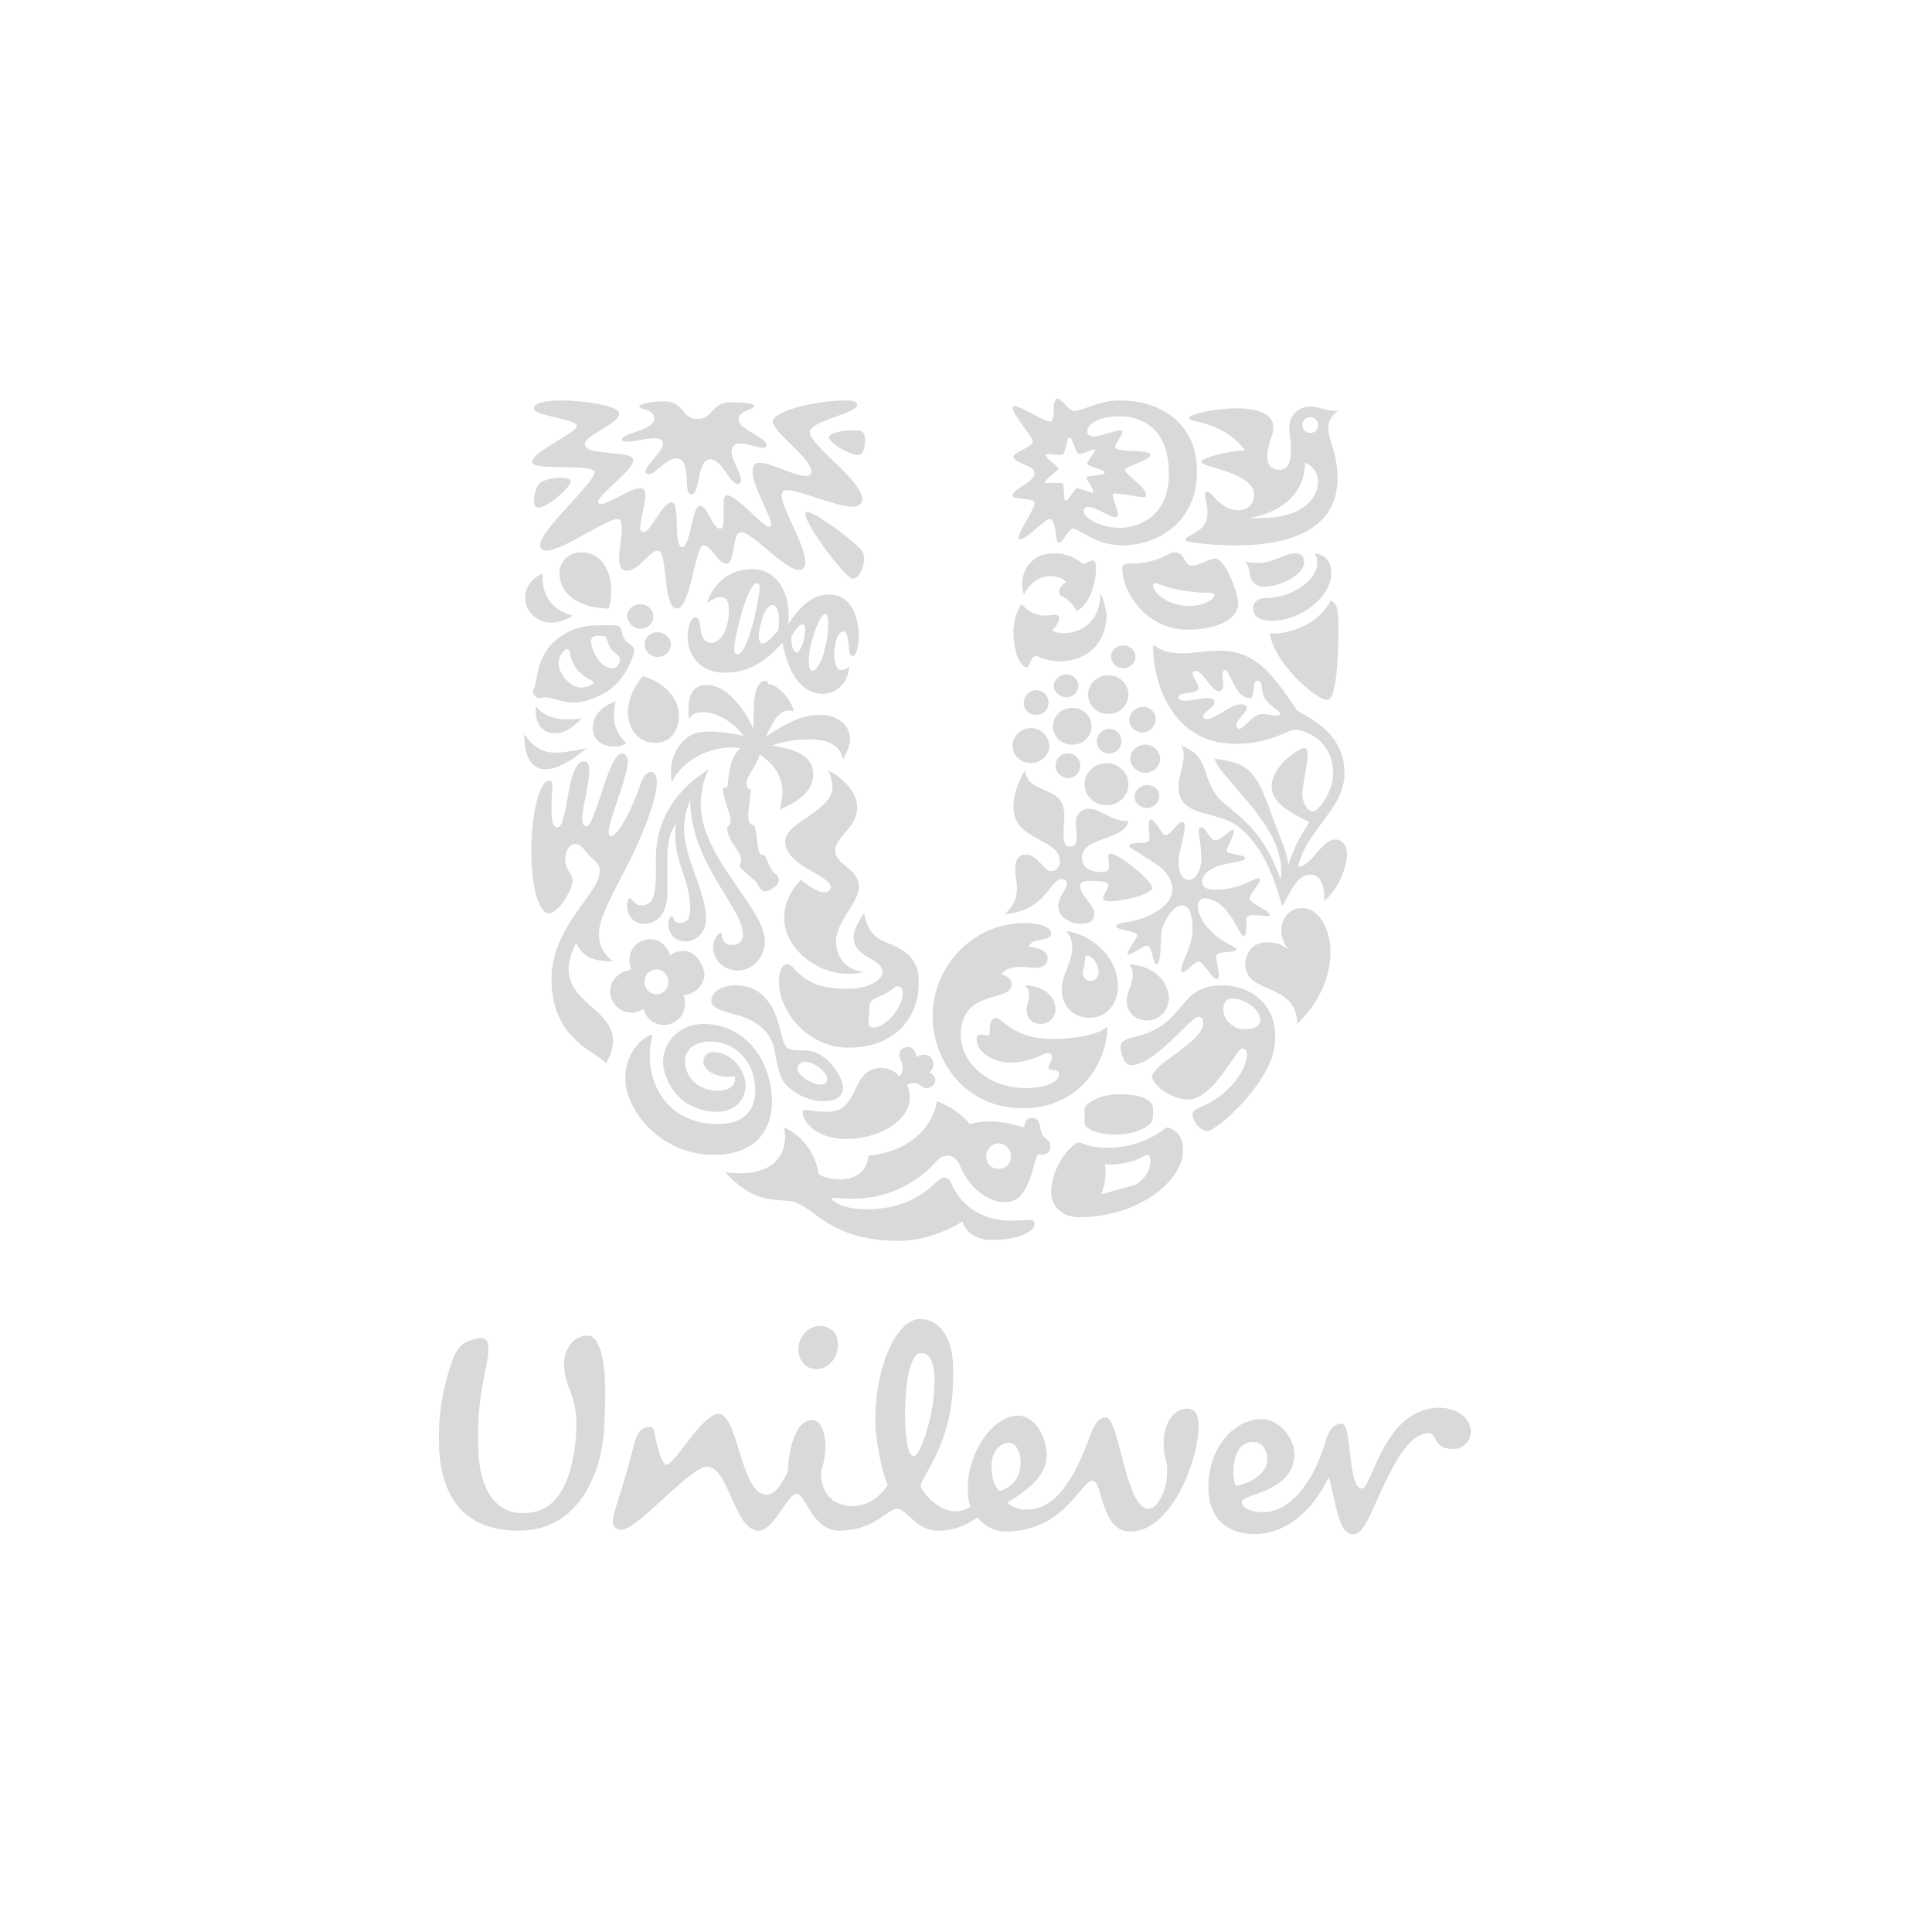
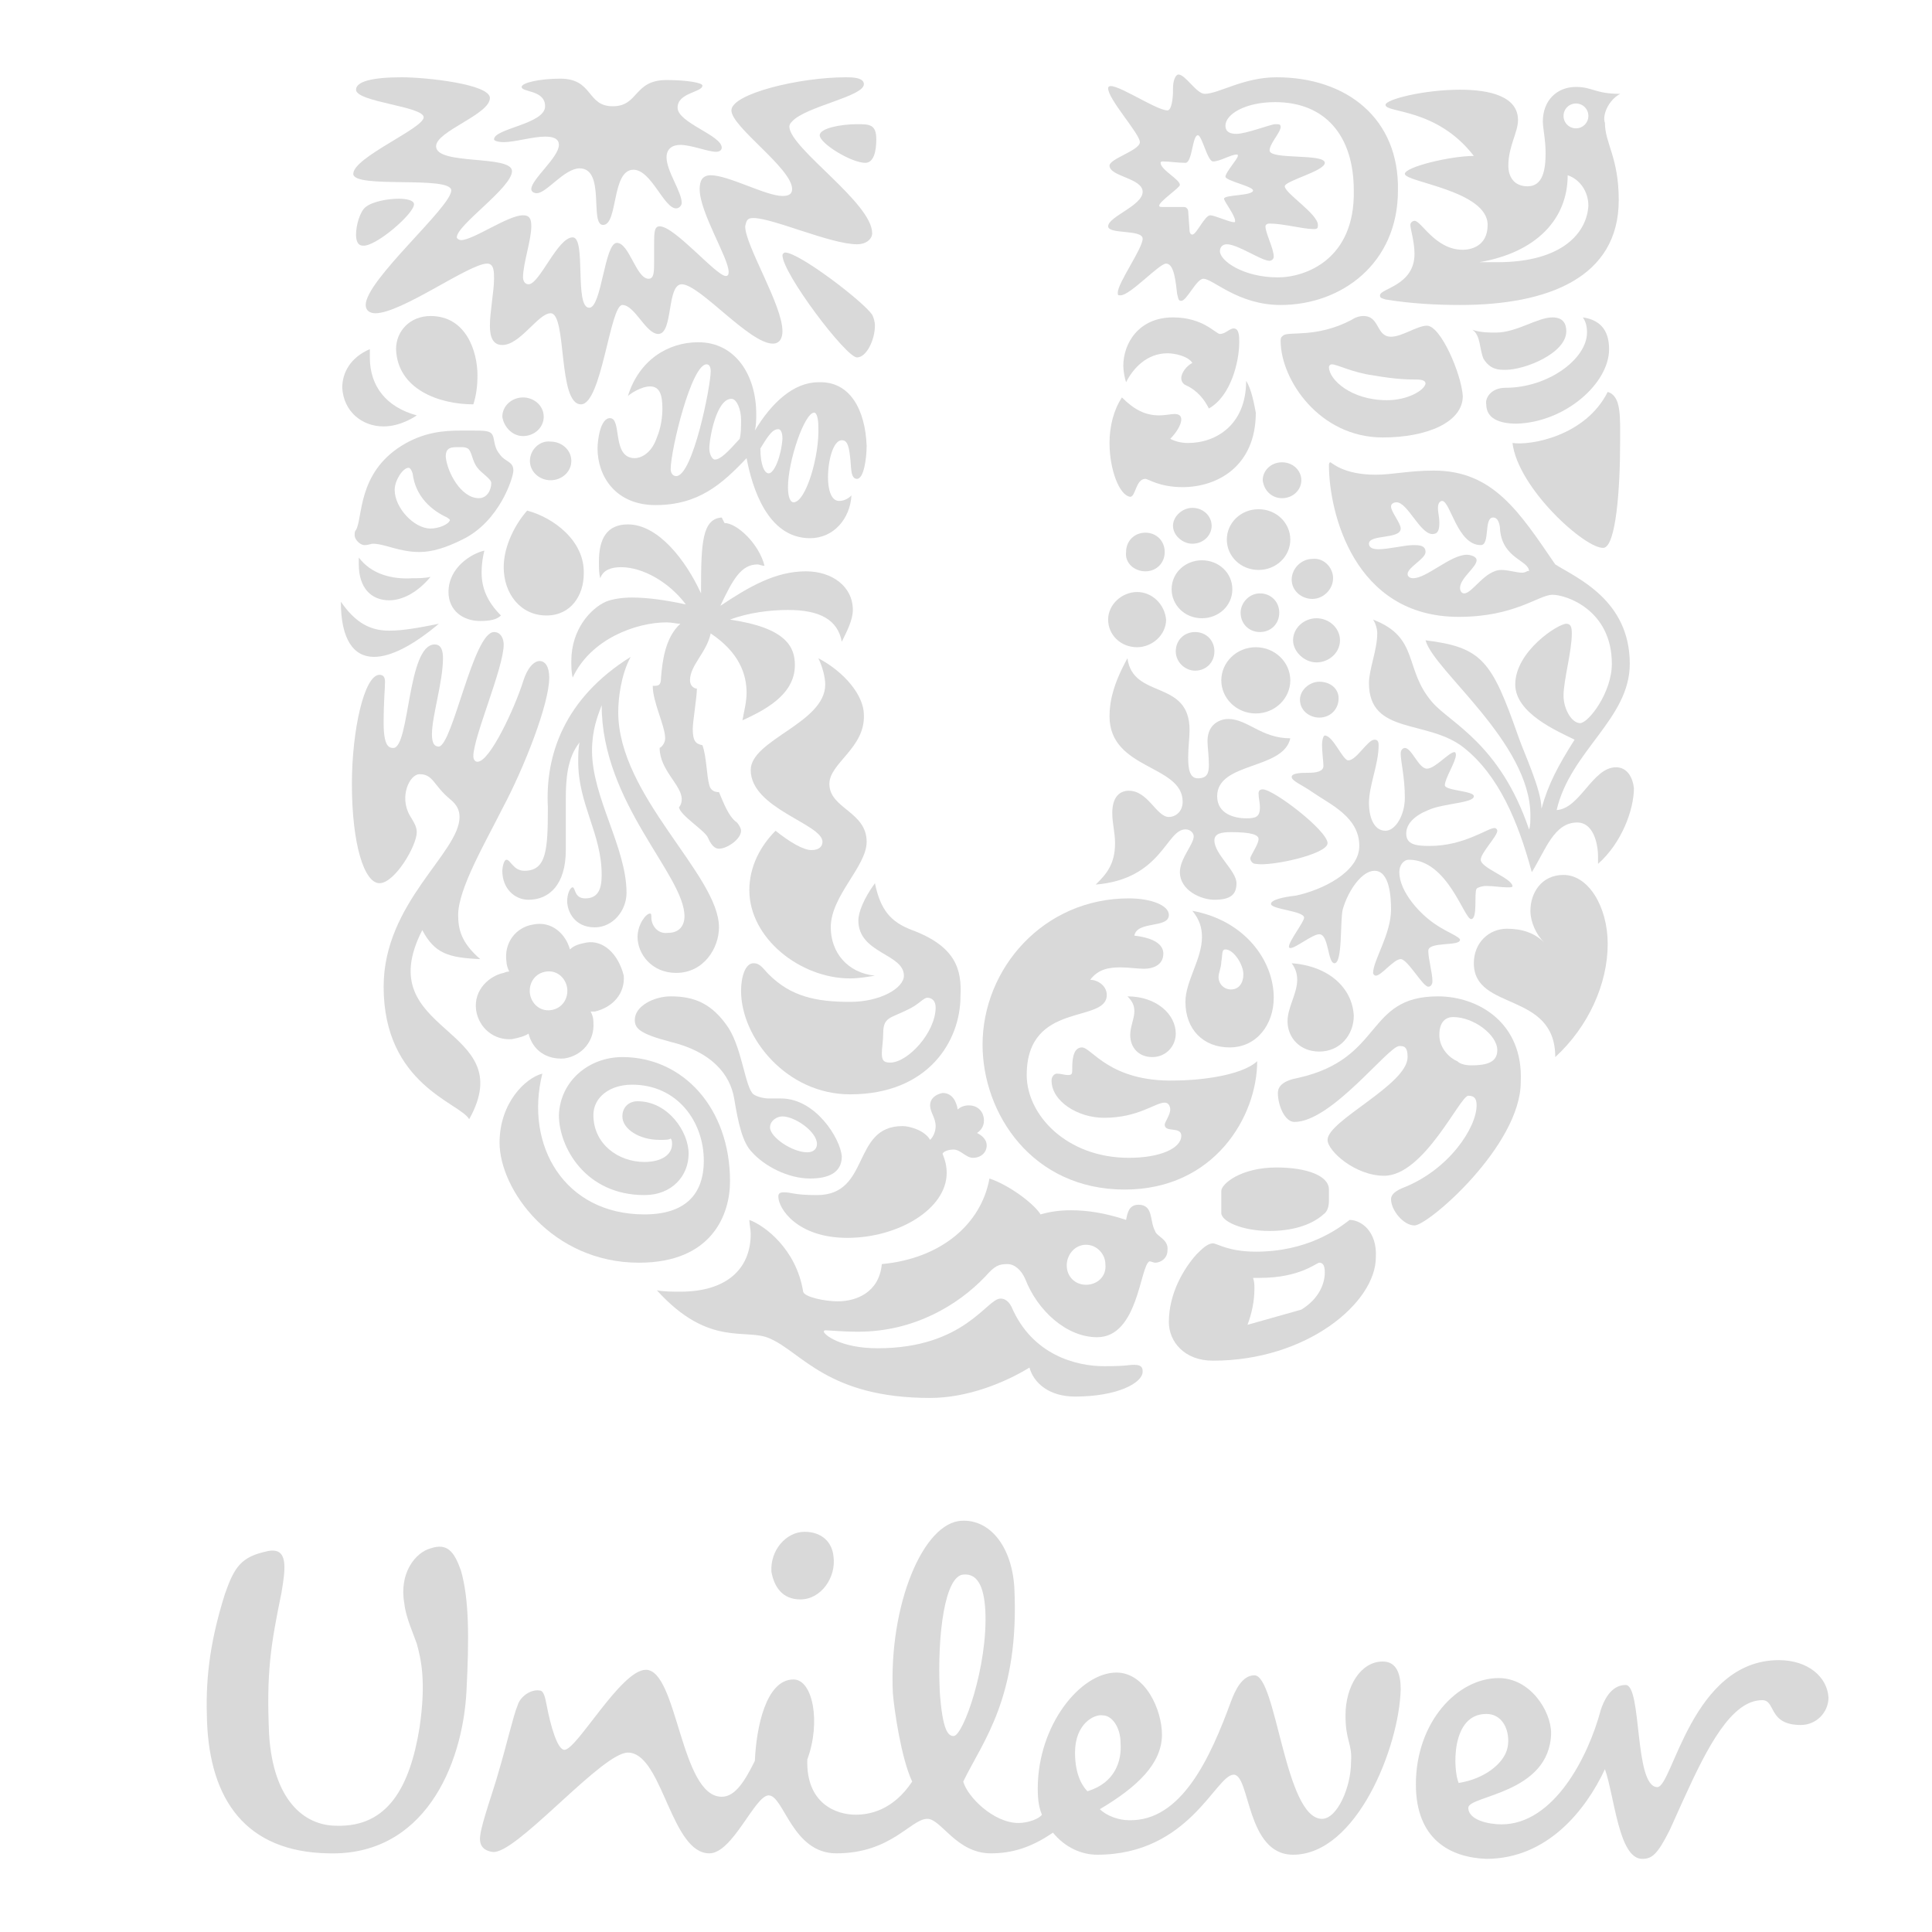
- <svg xmlns="http://www.w3.org/2000/svg" xmlns:xlink="http://www.w3.org/1999/xlink" viewBox="0 0 220 220" aria-hidden="true">
+ <svg xmlns="http://www.w3.org/2000/svg" xmlns:xlink="http://www.w3.org/1999/xlink" viewBox="35 40 140 140" aria-hidden="true">
  <style>
    .st1{fill-rule:evenodd;clip-rule:evenodd;fill:#d9d9d9}
  </style>
  <defs>
    <path id="path-1" fill="#d9d9d9" d="M114.9 10.3c2.1 0 3.5 1.2 3.6 2.7 0 1.1-.9 2-2 2-2.4 0-1.8-1.8-2.8-1.8-2.24 0-3.999 3.443-5.675 7.129l-.258.568-.384.855-.383.848c-.9 1.8-1.3 2.1-2 2.1-1.7 0-2-4.5-2.7-6.5-1.4 3-4.2 6.5-8.6 6.5-2.6-.1-5.1-1.4-5.1-5.4 0-4.5 3-7.7 6-7.7 2.3 0 3.8 2.4 3.8 4-.1 4.4-6 4.5-6 5.4 0 .9 1.5 1.2 2.4 1.2 3.8 0 6.3-4.9 7.2-8.3.2-.6.7-1.8 1.8-1.8 1.2 0 .6 7.4 2.3 7.4 1.1 0 2.5-9.2 8.8-9.2ZM55.7.2c2-.1 3.6 1.8 3.8 4.8.4 8-2.3 11.2-3.7 14.1.3 1.1 2.2 3 4 3 .7 0 1.5-.3 1.7-.6-.2-.5-.3-1-.3-1.9 0-4.6 3.1-8.4 5.7-8.4 2.1 0 3.3 2.7 3.3 4.5 0 2.1-1.8 3.8-4.5 5.4.5.5 1.4.8 2.1.8 3.8.1 5.9-4.5 7.4-8.6.3-.8.8-1.9 1.7-1.9 1.6 0 2.2 10.4 4.9 10.4 1.1 0 2.1-2.3 2.1-4.1.1-1.4-.4-1.5-.4-3.4 0-2.1 1.1-3.9 2.7-3.9 1 0 1.3.9 1.3 2-.1 4.2-3.2 12-7.8 12-3.4 0-3.1-5.8-4.3-5.8-1.3 0-3.2 5.8-9.9 5.8-1.1 0-2.3-.5-3.2-1.6-1.6 1.1-3 1.5-4.5 1.5-2.5 0-3.6-2.5-4.6-2.5-1.2 0-2.6 2.5-6.6 2.5-3.2 0-3.8-4.2-4.9-4.2-1 0-2.6 4.2-4.3 4.2-1.366 0-2.208-1.737-3.003-3.516l-.237-.534C33.409 18.568 32.659 17 31.5 17c-.909 0-2.8 1.693-4.714 3.437l-.522.476c-1.909 1.74-3.751 3.383-4.564 3.287-.7-.1-1-.5-.9-1.2.1-.9 1-3.4 1.3-4.5.6-2 1.1-4.2 1.4-4.9.2-.7 1-1.2 1.6-1.1.3 0 .4.5.5 1 .3 1.6.8 3.3 1.3 3.3.9 0 4.1-5.8 5.9-5.8 2.3 0 2.5 9.2 5.5 9.2 1 0 1.7-1.2 2.4-2.6.1-2.4.8-5.9 2.8-5.9 1.4 0 2 3.1 1 5.8-.1 3.2 2.1 4 3.5 4 1 0 2.7-.3 4.1-2.4-.8-1.7-1.3-5.2-1.4-6.4-.3-6.4 2.2-12.4 5-12.5Zm-38.5 2c1.2-.4 1.7.2 2.2 1.6.6 2.1.6 4.9.4 8.8-.3 5.4-3.1 11.9-10 11.7-6-.1-8.6-3.9-8.8-9.6-.1-2.7.1-5.4 1.3-9.2.7-2 1.2-2.7 3.1-3.1 1.5-.3 1.3 1.2 1 3-.8 3.9-1.1 5.8-.9 10.3.3 4.7 2.5 6.6 4.9 6.6 3.7.1 5.3-2.8 6-7.1.5-3.4.1-5-.2-6.1-.2-.6-.8-1.9-.9-2.9-.4-2.2.8-3.7 1.9-4Zm48.7 12.1c-.6-.1-2 .6-2 2.7 0 1.7.6 2.5.9 2.8 2-.6 2.5-2.2 2.4-3.5 0-1.1-.6-2-1.3-2Zm27.8-.1c-2.6 0-2.4 4.1-2 5 1.9-.3 3.2-1.4 3.5-2.4.3-1-.1-2.6-1.5-2.6ZM55.922 4.093 55.8 4.1c-1.3.1-1.9 4.2-1.7 8.5.2 2.8.6 3.2 1 3.2.7 0 2.5-5.1 2.3-9.1-.1-1.8-.6-2.7-1.6-2.6ZM44.3 1c1.2 0 2 .7 2.1 1.8.2 1.5-.9 3.1-2.4 3.1-1.3 0-1.9-.9-2.1-2C41.8 2.3 43 1 44.3 1Z" />
  </defs>
  <g id="logo-sketch" fill="none" fill-rule="evenodd" stroke="none" stroke-width="1">
    <g id="text" transform="translate(49 150)">
      <use xlink:href="#path-1" id="Mask" />
    </g>
    <path id="fish" d="M118.7 129.2c-.4-.7-.1-1.9-1.2-1.9-.7 0-.8.6-.9 1.1-1.5-.5-2.8-.7-4-.7-.8 0-1.5.1-2.2.3-.4-.7-2.2-2.1-3.7-2.6-.6 3.3-3.5 5.8-7.8 6.2-.2 2.1-1.9 2.7-3.2 2.7-.9 0-2.4-.3-2.5-.7-.5-3.1-2.8-4.8-3.9-5.2 0 .3.1.7.1 1 0 2.6-1.8 4.2-5.1 4.2-.5 0-1.2 0-1.7-.1 3.8 4.2 6.5 2.7 8.2 3.5 2.3 1 4.2 4.3 11.6 4.3 2.7 0 5.4-1.1 7.2-2.2.3 1.1 1.4 2.1 3.3 2.1 3.1 0 4.9-1 4.9-1.8 0-.2 0-.5-.6-.5-.5 0-.5.1-2.2.1-2 0-5.2-.8-6.7-4.3-.3-.6-.7-.6-.8-.6-1 0-2.6 3.6-8.9 3.6-2.7 0-3.9-1-3.9-1.2 0 0 0-.1.1-.1.3 0 1.2.1 2.4.1 4 0 7.2-1.9 9.2-4 .7-.8 1-.9 1.6-.9.5 0 1 .4 1.3 1.1.9 2.3 3 4.2 5.2 4.2 3 0 3.1-5.2 3.8-5.5.1 0 .3.1.4.1.4 0 .9-.3.9-.9.1-.8-.8-1-.9-1.4zm-5 3.9c-.8 0-1.4-.6-1.4-1.4 0-.8.6-1.5 1.4-1.5.8 0 1.4.7 1.4 1.4.1.9-.6 1.5-1.4 1.5z" class="st1" />
    <path id="chilli_pepper" d="M103.3 119.2c.7 0 1 .6 1.1 1.2.2-.2.5-.3.8-.3.7 0 1.1.5 1.1 1.1 0 .4-.2.7-.5.9.4.2.7.5.7.9 0 .5-.4.9-1 .9-.5 0-.9-.6-1.4-.6-.3 0-.7.1-.8.3.2.5.3.9.3 1.4 0 2.6-3.5 4.7-7.2 4.7-3.6 0-5-2.1-5-3 0-.2.1-.3.4-.3.6 0 .7.2 2.4.2 3.9 0 2.5-5 6.2-5 .5 0 1.6.3 2 1 .3-.3.4-.7.4-1 0-.6-.4-1-.4-1.5s.4-.8.9-.9z" class="st1" />
    <path id="swirl" d="M80.1 116.6c4.4 0 7.8 3.7 7.8 9 0 2.4-1.3 5.9-6.6 5.9-6.3 0-10.1-5.3-10.1-8.7 0-2.9 1.9-4.7 3.1-5C73 123 75.9 128 81.7 128c2.9 0 4.3-1.4 4.3-3.9 0-2.8-1.9-5.5-5.2-5.5-1.6 0-2.8.9-2.8 2.2 0 2.1 1.8 3.4 3.7 3.4 1.2 0 2-.5 2-1.3 0-.1 0-.3-.1-.4-.1.1-.4.1-.8.1-1.5 0-2.7-.8-2.7-1.7 0-.7.5-1.1 1.1-1.1 2.2 0 3.7 2.2 3.7 3.8 0 1.6-1.2 3-3.2 3-4.3 0-6.2-3.5-6.2-5.8.1-2.5 2.2-4.2 4.6-4.2z" class="st1" />
    <g id="packaging" class="st1">
      <path d="M132.8 128.4c-.9.7-3.1 2.3-6.8 2.3-2 0-2.8-.6-3.1-.6-.4 0-.8.4-1.2.8-.9 1-2 2.8-2 4.9 0 1.4 1.1 2.8 3.2 2.8 6.8 0 11.8-4.2 11.8-7.5.1-1.9-1.1-2.7-1.9-2.7zm-3.5 6.5-3.9 1.1c.3-.8.5-1.7.5-2.6 0-.3 0-.5-.1-.8h.5c2.9 0 4.1-1.1 4.3-1.1.2 0 .4.1.4.7 0 .8-.4 1.9-1.7 2.7z" />
      <path d="M127 129.2c1.6 0 3-.4 3.9-1.2.3-.2.4-.6.4-1v-.8c0-1-1.6-1.6-3.8-1.6-2.6 0-4 1.2-4 1.7v1.6c0 .6 1.5 1.3 3.5 1.3z" />
    </g>
    <path id="clothes" d="M139.2 112.2c-5.3 0-3.9 4.5-10.1 5.9-1.1.2-1.5.6-1.5 1.1 0 .9.5 2.1 1.2 2.1 2.7 0 6.8-5.5 7.6-5.5.3 0 .6 0 .6.8 0 2-5.8 4.6-5.8 6 0 .8 2 2.6 4.1 2.6 2.9 0 5.5-5.8 6.1-5.8.5 0 .6.3.6.7 0 1.6-2 4.7-5.4 6-.7.3-.8.6-.8.8 0 .8.9 1.9 1.7 1.9 1 0 7.7-5.8 7.7-10.4.2-4.3-3.1-6.2-6-6.2zm2.4 5c-.4 0-.8-.1-1-.3-.5-.2-1.3-.9-1.3-1.9 0-1 .5-1.3 1-1.3 1.5 0 3.2 1.3 3.2 2.4 0 .9-.8 1.1-1.9 1.1z" class="st1" />
    <path id="spoon" d="M91.6 119.6h-.9c-.3 0-.8-.1-1.1-.3-.6-.5-.8-3.2-1.8-4.8-1.2-1.8-2.5-2.3-4.2-2.3-1.2 0-2.6.7-2.6 1.7 0 .6.3 1 2.6 1.6 2.9.7 4.3 2.3 4.6 4.1.3 1.8.6 3.2 1.3 3.9.9 1 2.6 1.9 4.2 1.9 1.3 0 2.3-.4 2.3-1.6-.1-1.3-1.9-4.2-4.4-4.2zm1.9 3.9c-1.1 0-2.7-1.1-2.7-1.8 0-.5.5-.8.9-.8.9 0 2.5 1.1 2.5 2 0 .3-.2.6-.7.6z" class="st1" />
    <g id="wave" class="st1">
      <path d="M113.4 115.9c-.7 0-.7 1.1-.7 1.5 0 .4 0 .5-.3.5s-.5-.1-.8-.1c-.2 0-.4.2-.4.5 0 1.5 1.9 2.7 3.8 2.7 2.5 0 3.7-1.1 4.4-1.1.3 0 .4.3.4.5 0 .4-.4.9-.4 1.1 0 .6 1.2.1 1.2.8 0 .9-1.5 1.6-3.8 1.6-4.5 0-7.4-3.1-7.4-6 0-5.4 5.8-3.7 5.8-5.8 0-.7-.7-1.1-1.2-1.1.6-.8 1.4-.9 2.2-.9.6 0 1.2.1 1.7.1.7 0 1.4-.3 1.4-1.1 0-.5-.4-1.1-2.1-1.3.2-1.1 2.5-.5 2.5-1.5 0-.7-1.3-1.2-2.9-1.2-6.2 0-10.6 5.1-10.6 10.6 0 5 3.6 10.5 10.3 10.5 6.5 0 9.6-5.3 9.6-9.3-1.2 1.1-4.4 1.4-6 1.4-4.7.1-6-2.4-6.7-2.4z" />
      <path d="M118.5 116.6c1 0 1.7-.8 1.7-1.7 0-1.4-1.4-2.7-3.5-2.7.4.4.5.7.5 1.1 0 .5-.3 1.1-.3 1.7 0 .9.6 1.6 1.6 1.6zm10.1-6.8c.3.4.4.8.4 1.2 0 1-.7 2-.7 3 0 1.2.9 2.2 2.3 2.2 1.5 0 2.5-1.2 2.5-2.6-.1-2-1.8-3.6-4.5-3.8zm-7.2-3.8c.5.6.7 1.2.7 1.9 0 1.6-1.2 3.2-1.2 4.7 0 2 1.3 3.3 3.2 3.3 2 0 3.2-1.7 3.2-3.6 0-2.7-2.1-5.6-5.9-6.3zm2.8 5.7c-.5 0-.9-.4-.9-.9 0-.3.2-.7.2-1.1.1-.5 0-.9.3-.9.6 0 1.3 1.1 1.3 1.8 0 .6-.3 1.1-.9 1.1z" />
    </g>
    <g id="bowl" class="st1">
      <path d="M101.1 107.4c-1.6-.6-2.3-1.5-2.7-3.4-.8 1.1-1.2 2.1-1.2 2.7 0 2.4 3.3 2.4 3.3 4 0 .9-1.7 1.9-3.9 1.9-2.5 0-4.3-.4-5.9-2-.4-.4-.6-.8-1.1-.8-.6 0-.9 1-.9 2 0 3.4 3.3 7.5 7.9 7.5 5.7 0 8-3.9 8-7.1.1-1.9-.3-3.6-3.5-4.8zm-1.6 9.6c-.5 0-.6-.2-.6-.7 0-.3.1-.9.1-1.4 0-1.2.5-1.1 1.7-1.7.9-.4 1.2-.9 1.5-.9.3 0 .6.2.6.7 0 1.8-2 4-3.3 4z" />
      <path d="M93.8 101.6c-.6 0-1.6-.6-2.6-1.4-1.1 1.1-1.9 2.6-1.9 4.3 0 3.5 3.7 6.4 7.3 6.4.6 0 1.2-.1 1.8-.2-2-.2-3.2-1.7-3.2-3.5 0-2.3 2.6-4.4 2.6-6.2 0-2.2-2.7-2.4-2.7-4.2 0-1.5 2.6-2.6 2.5-5 0-1.4-1.4-3.1-3.3-4.1.3.6.5 1.4.5 1.9 0 2.8-5.4 4-5.4 6.2 0 2.8 5.2 3.9 5.2 5.2 0 .3-.2.6-.8.6z" />
    </g>
    <path id="heart" d="M148.3 103.4c1.8 0 3.2 2.3 3.2 5 0 2.9-1.4 6-3.8 8.2 0-4.8-5.9-3.3-5.9-6.8 0-1.5 1.1-2.5 2.4-2.5 1.1 0 2 .3 2.7 1-.6-.6-1-1.5-1-2.3 0-1.3.8-2.6 2.4-2.6z" class="st1" />
    <path id="flower" d="M77.5 108.3c-.5.1-.9.2-1.2.5-.3-1.1-1.3-2.1-2.7-1.8-1.2.2-2.1 1.3-1.9 2.7 0 .2.1.5.2.7 0 0-.2 0-.4.1-1 .2-2.2 1.2-2 2.7.2 1.3 1.3 2.2 2.6 2.1.5-.1.9-.2 1.2-.4.3 1.2 1.3 1.9 2.6 1.8 1.3-.2 2.2-1.3 2.1-2.6 0-.4-.1-.6-.2-.8h.3c1.3-.3 2.2-1.3 2.1-2.6-.4-1.6-1.5-2.6-2.7-2.4zm-2.6 4.9c-.8.1-1.4-.5-1.5-1.2-.1-.8.4-1.5 1.2-1.6.8-.1 1.4.5 1.5 1.2.1.8-.4 1.5-1.2 1.6z" class="st1" />
    <g id="transformation" class="st1">
      <path d="M142.3 102.3c0-.5 1.2-1.7 1.2-2.1 0-.1-.1-.2-.2-.2-.5 0-2.2 1.3-4.7 1.3-1 0-1.7-.1-1.7-.9 0-.7.6-1.3 1.6-1.7 1.1-.5 3.3-.5 3.3-1 0-.4-2.1-.4-2.1-.8 0-.5.8-1.7.8-2.2 0 0 0-.2-.1-.2-.4 0-1.4 1.2-2 1.2-.6 0-1.1-1.5-1.6-1.5-.1 0-.3.1-.3.4 0 .6.3 1.7.3 3.2 0 1.3-.7 2.4-1.4 2.4-.9 0-1.2-1.1-1.2-2 0-1.3.7-2.8.7-4.2 0-.3-.1-.4-.3-.4-.5 0-1.3 1.5-1.9 1.5-.4 0-1.1-1.8-1.7-1.8-.1 0-.2.3-.2.7 0 .5.1 1.2.1 1.5 0 .4-.5.5-1.1.5-.4 0-1.2 0-1.2.3s.8.6 1.5 1.1c1.3.9 3.4 1.8 3.4 3.9 0 1.9-2.7 3.2-4.6 3.6-.9.1-1.8.3-1.8.6 0 .4 2.4.5 2.4 1 0 .3-1.1 1.7-1.1 2.1 0 .1.1.1.1.1.4 0 1.6-1 2.1-1 .7 0 .6 2.1 1.1 2.1.6 0 .4-3.1.6-3.9.4-1.4 1.4-2.8 2.3-2.8 1.1 0 1.2 1.9 1.2 2.8 0 1.8-1.3 3.7-1.3 4.6 0 .1.1.2.2.2.4 0 1.3-1.2 1.8-1.2s1.6 2 2 2c.2 0 .3-.2.3-.4 0-.6-.3-1.6-.3-2.2 0-.7 2.3-.3 2.3-.8 0-.2-1-.6-1.6-1-1.3-.8-2.8-2.5-2.8-3.9 0-.5.3-.9.7-.9 2.8 0 4 4.3 4.5 4.3s.2-1.9.4-2.2c.1-.1.4-.2.7-.2.5 0 1.1.1 1.5.1.3 0 .4 0 .4-.1-.1-.6-2.3-1.3-2.3-1.9z" />
      <path d="M131.2 101.1c0-.9-3.9-3.9-4.7-3.9-.2 0-.3.1-.3.3 0 .3.1.7.1 1 0 .7-.3.8-1 .8-.8 0-2.1-.3-2.1-1.6 0-2.5 4.8-1.9 5.3-4.2-2.1 0-3.1-1.4-4.5-1.4-.5 0-1.5.3-1.5 1.6 0 .4.1 1.1.1 1.7 0 .6-.1 1-.8 1-.6 0-.7-.7-.7-1.5 0-.7.1-1.5.1-2 0-3.7-4.1-2.2-4.5-5.2-1 1.8-1.3 3.1-1.3 4.2 0 3.9 5.3 3.5 5.3 6.2 0 .7-.5 1.1-1 1.1-.9 0-1.5-1.9-2.9-1.9-.7 0-1.2.5-1.2 1.6 0 .8.2 1.4.2 2.2 0 1.6-.7 2.3-1.4 3 4.8-.4 5.1-4 6.5-4 .4 0 .6.3.6.5 0 .6-1 1.6-1 2.6 0 1.3 1.5 2 2.5 2 1.2 0 1.6-.4 1.6-1.2 0-.9-1.6-2.1-1.6-3.1 0-.5.5-.6 1.2-.6 1.5 0 2 .2 2 .5 0 .4-.6 1.2-.6 1.4 0 .1.1.4.4.4 1.1.2 5.2-.7 5.2-1.5z" />
    </g>
    <path id="hair" d="M80.7 87.6c-.7 1.3-.9 3-.9 4 0 6.1 7.3 11.8 7.3 15.6 0 1.5-1.1 3.3-3.1 3.3-1.8 0-2.8-1.4-2.8-2.6 0-.9.6-1.7.9-1.7.1 0 .1.1.1.3 0 .5.4 1.2 1.2 1.1.8 0 1.2-.5 1.2-1.2 0-3-6-8.2-6-15.3-.3.8-.7 1.8-.7 3.3 0 3.4 2.5 7 2.5 10.3 0 1.3-1 2.5-2.3 2.5-1.5 0-2-1.2-2-1.9 0-.5.2-1 .4-1s.1.8.9.8c.9 0 1.2-.6 1.2-1.7 0-3-1.7-5.1-1.7-8.2 0-.5 0-1 .1-1.4-.9 1.1-1 2.7-1 4.1v3.7c0 2.5-1.2 3.6-2.7 3.6-1 0-1.9-.8-1.9-2.1 0-.2.1-.8.3-.8.3 0 .5.8 1.3.8 1.6 0 1.7-1.5 1.7-4.6-.2-3.8 1.2-7.9 6-10.9z" class="st1" />
    <path id="hand" d="M70.8 85.8c.5 0 .7.5.7.9 0 1.7-2.2 6.7-2.2 8.1 0 .2.1.4.3.4.9 0 2.7-3.9 3.3-5.8.3-1 .8-1.5 1.2-1.5.4 0 .7.4.7 1.2 0 1.9-1.8 6.5-3.4 9.5-1.2 2.4-3.2 5.8-3.2 7.7 0 1 .2 2 1.6 3.2-2.3-.1-3.3-.4-4.2-2.1-3.9 7.6 7.2 6.9 3.4 13.7-.7-1.2-6.2-2.5-6.2-9.6 0-6.1 5.5-9.7 5.5-12.3 0-.5-.2-.9-.7-1.3-1.2-1-1.2-1.8-2.2-1.8-.7 0-1.5 1.6-.7 3 .3.5.5.8.5 1.2 0 1-1.6 3.7-2.7 3.7s-2-2.8-2-7.2c0-3.9.9-7.9 2-7.9.3 0 .4.2.4.5 0 .5-.1 1.4-.1 3 0 1.7.4 1.8.7 1.8 1.2 0 1-7.5 3-7.5.5 0 .6.5.6 1 0 1.7-.8 4.2-.8 5.5 0 .7.2.9.5.9 1-.1 2.5-8.3 4-8.3z" class="st1">
      <animate attributeName="fill" begin="o1.begin+4.6s" dur="1s" values="#d9d9d9" />
    </path>
    <path id="plant" d="M152.1 95.6c-1.7 0-2.6 3-4.3 3.1 1-4.3 5.3-6.6 5.3-10.6 0-4.6-3.8-6.2-5.4-7.2-2.6-3.8-4.5-6.8-8.8-6.8-1.8 0-3 .3-4.2.3-2.4 0-3.2-.9-3.3-.9 0 0-.1 0-.1.2 0 3.4 1.8 11 9.4 11 4.1 0 5.8-1.6 6.8-1.6s4.3 1.1 4.3 5c0 2.1-1.7 4.3-2.3 4.3-.6 0-1.2-1-1.2-2 0-1.1.6-3.2.6-4.5 0-.5-.1-.7-.4-.7-.6 0-3.7 2-3.7 4.4 0 2.1 3.1 3.4 4.3 4-1.2 1.9-1.9 3.2-2.4 5 0-1.4-1.3-4.1-1.7-5.3-1.9-5.4-2.6-6.4-6.7-6.9.6 2.2 7.6 7.4 7.6 12.7 0 .3 0 .8-.1 1-2.1-6.2-5.7-7.7-7-9.2-2.1-2.4-.9-4.7-4.3-6 .2.3.3.7.3 1 0 1.2-.6 2.6-.6 3.6 0 3.8 4.3 2.6 6.9 4.7 2.5 2 3.9 5.3 4.9 9 1-1.6 1.6-3.6 3.3-3.6 1.1 0 1.5 1.4 1.5 2.5v.5c1.7-1.5 2.6-3.9 2.6-5.5-.1-.8-.5-1.5-1.3-1.5zm-6.8-14.1c-.4 0-1-.2-1.5-.2-1.2 0-2.1 1.7-2.7 1.7-.2 0-.3-.2-.3-.4 0-.7 1.2-1.5 1.2-2 0-.3-.5-.4-.7-.4-1.2 0-2.9 1.7-3.9 1.7-.2 0-.4-.1-.4-.3 0-.5 1.3-1.1 1.3-1.6s-.5-.5-.9-.5c-.6 0-1.8.3-2.5.3-.4 0-.7-.1-.7-.4 0-.7 2.3-.3 2.3-1.1 0-.4-.7-1.2-.7-1.6 0-.2.2-.3.4-.3.8 0 1.7 2.3 2.6 2.3.4 0 .5-.3.5-.8s-.1-.7-.1-1.1c0-.4.2-.5.3-.5.6 0 1.1 3.2 2.8 3.2.7 0 .2-2 .9-2 .4 0 .5.6.5.9.2 2.1 2.1 2.2 2.1 3-.1-.1-.2.1-.5.1z" class="st1">
      <animate attributeName="fill" begin="o1.begin+4.65s" dur="1s" values="#d9d9d9" />
    </path>
    <path id="particles" d="M121.4 76.8c.8 0 1.4.6 1.4 1.3 0 .7-.6 1.3-1.4 1.3-.7 0-1.4-.6-1.4-1.3 0-.7.7-1.3 1.4-1.3zm9.2 12.6c-.7 0-1.4.6-1.4 1.3 0 .8.7 1.3 1.4 1.3.8 0 1.4-.6 1.4-1.4 0-.7-.6-1.2-1.4-1.2zm-4.6-2.5c-1.4 0-2.5 1.1-2.5 2.4 0 1.3 1.1 2.4 2.5 2.4s2.5-1.1 2.5-2.4c0-1.3-1.1-2.4-2.5-2.4zm-4.4-1.1c-.8 0-1.4.6-1.4 1.4 0 .8.7 1.4 1.4 1.4.8 0 1.4-.6 1.4-1.4 0-.8-.6-1.4-1.4-1.4zm8.8 2.2c.9 0 1.7-.7 1.7-1.6 0-.9-.8-1.6-1.7-1.6-.9 0-1.7.7-1.7 1.6 0 .8.8 1.6 1.7 1.6zm-13-5.1c-1.1 0-2.1.9-2.1 2s.9 2 2.1 2c1.1 0 2.1-.9 2.1-2-.1-1.1-1-2-2.1-2zm7.5 1.5c0 .8.6 1.4 1.4 1.4.8 0 1.4-.6 1.4-1.4 0-.8-.6-1.4-1.4-1.4-.8 0-1.4.7-1.4 1.4zm-2.8.4c1.2 0 2.2-.9 2.2-2.1 0-1.2-1-2.1-2.2-2.1-1.2 0-2.2.9-2.2 2.1 0 1.1.9 2.1 2.2 2.1zm8-1.4c.8 0 1.5-.7 1.5-1.5s-.7-1.5-1.5-1.4c-.8 0-1.5.7-1.5 1.5s.7 1.4 1.5 1.4zm-12.1-2c.8 0 1.4-.6 1.4-1.4 0-.8-.6-1.4-1.4-1.4-.8 0-1.4.6-1.4 1.4-.1.8.6 1.4 1.4 1.4zm8.2-.1c1.3 0 2.3-1 2.3-2.2 0-1.2-1-2.2-2.3-2.2-1.3 0-2.3 1-2.3 2.2 0 1.2 1 2.2 2.3 2.2zm1.7-5.2c.8 0 1.4-.6 1.4-1.3 0-.7-.6-1.3-1.4-1.3-.8 0-1.4.6-1.4 1.3.1.8.7 1.3 1.4 1.3z" class="st1" />
    <path id="tree" d="M87.5 77.9c.9 0 2.5 1.5 2.9 3.1-.2 0-.4-.1-.5-.1-1.2 0-1.8 1.1-2.7 3 2.1-1.4 4-2.5 6.2-2.5 1.9 0 3.4 1.1 3.4 2.8 0 .7-.4 1.5-.8 2.3-.3-1.6-1.6-2.3-3.9-2.3-1.3 0-2.9.2-4.2.7 4.1.6 4.7 2 4.7 3.3 0 2.2-2.3 3.3-3.8 4 .1-.6.3-1.3.3-2 0-1.3-.5-2.9-2.6-4.3-.3 1.4-1.5 2.3-1.5 3.4 0 .4.3.6.5.6 0 .6-.3 2.4-.3 2.9 0 .9.2 1.1.7 1.2.3.8.3 2.2.5 2.9.1.4.4.5.7.5.3.7.7 1.8 1.3 2.2.1.1.3.4.3.6 0 .6-1 1.3-1.6 1.3-.2 0-.5-.1-.8-.8-.2-.5-2-1.6-2.1-2.2.1-.1.2-.3.2-.6 0-1-1.6-2.1-1.6-3.7.2-.1.4-.4.4-.7 0-.9-.9-2.6-.9-3.8.4 0 .6 0 .6-.6.1-1.2.3-2.9 1.4-3.9-.3 0-.6-.1-1-.1-2.2 0-5.5 1.2-6.8 4-.1-.4-.1-.8-.1-1.2 0-2.3 1.4-3.8 2.5-4.3.5-.2 1.2-.3 1.9-.3 1.2 0 2.5.2 3.9.5-1.2-1.6-3.1-2.7-4.7-2.7-.7 0-1.3.2-1.5.8-.1-.3-.1-.8-.1-1.2 0-1.7.6-2.7 2.1-2.7 2.2 0 4.2 2.6 5.3 5v-.3c0-3.4.1-5.1 1.5-5.2l.2.4z" class="st1" />
    <path id="bee" d="M59.7 83.6c0 2.7.9 4 2.4 4 1.2 0 2.8-.8 4.7-2.4-1.5.3-2.6.5-3.6.5-1.3 0-2.4-.5-3.5-2.1zm10.4-3.7c-.9.2-2.6 1.2-2.6 3 0 1.3 1 2.1 2.3 2.1.7 0 1.2-.1 1.5-.4-1-1-1.4-2-1.4-3.1 0-.7.1-1.2.2-1.6zm3.1-2.9c-.8.9-1.7 2.5-1.7 4.1 0 1.9 1.2 3.5 3.1 3.5 1.8 0 2.7-1.5 2.7-3 .1-2.4-2.2-4.1-4.1-4.6zM61 80.4v.5c0 1.7.9 2.6 2.2 2.6.9 0 2-.5 3-1.7-.4.1-.9.1-1.3.1-1.5.1-3-.3-3.9-1.5zm7.4-9.2c-1.2 0-2.7.1-4.3 1.1-3.2 2-2.8 5.2-3.3 6.1-.1.1-.1.2-.1.4 0 .3.4.7.7.7.3 0 .5-.1.6-.1.9 0 1.9.6 3.4.6.9 0 1.9-.3 3.1-.9 2.7-1.3 3.7-4.5 3.7-5 0-.7-.6-.6-1-1.2-.5-.6-.3-1.2-.6-1.5-.2-.2-.7-.2-1.4-.2h-.8zm-2.2 7.1c-1.2 0-2.6-1.5-2.6-2.8 0-.7.6-1.6 1-1.6.1 0 .2.1.3.4.2 1.7 1.4 2.7 2.5 3.2.1.1.2.1.2.2-.1.3-.8.6-1.4.6zm4.4-3.3c0 .5-.3 1.1-.9 1.1-1.3 0-2.3-1.9-2.4-3 0-.7.4-.7 1-.7.3 0 .4 0 .6.1.3.2.3.9.7 1.4.3.4 1 .8 1 1.1zm2.8-1.6c0 .8.7 1.4 1.5 1.4s1.5-.6 1.5-1.4c0-.8-.7-1.4-1.5-1.4-.8-.1-1.5.6-1.5 1.4zm-.5-1.8c.8 0 1.5-.6 1.5-1.4 0-.8-.7-1.4-1.5-1.4s-1.5.6-1.5 1.4c.1.7.7 1.4 1.5 1.4zm-10.1-.7c1.3 0 2.4-.8 2.4-.8-2.2-.6-3.4-2.1-3.4-4.2v-.6c-1.4.6-2 1.7-2 2.8.1 1.7 1.4 2.8 3 2.8zm6.5-1.6c.2-.6.3-1.3.3-2.1 0-1.7-.8-4.3-3.4-4.3-1.5 0-2.5 1.1-2.5 2.4.1 2.9 3.1 4 5.6 4z" class="st1" />
    <g id="ice_cream" class="st1">
      <path d="M151.5 68.4c-1.6 3.2-5.6 3.9-6.9 3.7.4 3.3 5.3 7.7 6.6 7.6.9-.1 1.2-4.3 1.2-7.6 0-1.9.1-3.4-.9-3.7zm.1-3.1c0-1.2-.5-2.1-1.9-2.3.2.3.3.6.3 1.1 0 1.9-2.8 4-5.9 4-1.1 0-1.5.8-1.4 1.2 0 1 .9 1.4 2.2 1.4 3.5-.1 6.7-2.9 6.7-5.4z" />
      <path d="M144.1 66.8c1.4 0 4.4-1.2 4.4-2.8 0-.5-.2-1-1-1-1.1 0-2.6 1.1-4.1 1.1-.5 0-1.1 0-1.7-.2.6.4.5 1.4.8 2.1.5.8 1.1.8 1.6.8z" />
    </g>
    <g id="cycle" class="st1">
      <path d="M125.3 67.6c0 3.2-2.2 4.5-4.2 4.5-.5 0-.9-.1-1.3-.3.4-.4.8-1 .8-1.4 0-.3-.2-.4-.5-.4-.2 0-.7.1-1.1.1-1 0-1.8-.4-2.7-1.3-.6.9-.9 2.1-.9 3.3 0 1.9.7 3.8 1.5 3.9.4 0 .4-1.3 1.1-1.3.2 0 1 .6 2.7.6 2.5 0 5.3-1.5 5.3-5.4-.1-.5-.3-1.7-.7-2.3z" />
      <path d="M119.6 65.6c.5 0 1.5.2 1.8.7-.4.2-.8.7-.8 1.1 0 .2.1.4.3.5.9.4 1.4 1.1 1.7 1.7 1.6-.9 2.2-3.4 2.2-4.8 0-.4 0-1-.4-1-.3 0-.6.4-1 .4-.3 0-1.2-1.2-3.4-1.2-2.5 0-3.6 1.9-3.6 3.5 0 .4.1.9.2 1.2.5-1 1.5-2.1 3-2.1z" />
    </g>
    <path id="DNA" d="M94.3 67.7c-1.8 0-3.4 1.5-4.6 3.5.1-.4.1-.8.1-1.2 0-2.8-1.5-5.2-4.2-5.2-2.2 0-4.3 1.3-5.1 3.9.2-.2 1-.7 1.6-.7.7 0 .9.6.9 1.6 0 .6-.1 1.4-.4 2.1-.4 1.2-1.2 1.5-1.6 1.5-1.7 0-.9-2.9-1.8-2.9-.7 0-.9 1.6-.9 2.2 0 2 1.3 4.1 4.2 4.1 3.1 0 4.8-1.5 6.6-3.4.4 2.1 1.5 5.8 4.6 5.8 1.7 0 2.9-1.4 3-3.1-.2.2-.5.4-.9.4-.6 0-.8-.9-.8-1.7 0-1.3.4-2.7 1-2.7.3 0 .5.2.6 1.2.1.7 0 1.6.5 1.6s.7-1.5.7-2.4c-.1-2.6-1.2-4.7-3.5-4.6zM84 74.5c-.3 0-.4-.3-.4-.5 0-1.4 1.5-7.6 2.6-7.6.2 0 .3.2.3.5 0 1.1-1.3 7.6-2.5 7.6zm4.6-2.7c-.9 1-1.4 1.5-1.8 1.5-.2 0-.4-.4-.4-.8 0-.7.5-3.6 1.6-3.6.4 0 .7.8.7 1.5 0 .6 0 1-.1 1.4zm2.1 2.5c-.3 0-.6-.6-.6-1.8.6-1 .9-1.4 1.3-1.4.1 0 .3.1.3.7-.1 1.3-.6 2.5-1 2.5zm1.8 2.1c-.2 0-.4-.3-.4-1.1 0-1.9 1.2-5.4 1.9-5.4.2 0 .3.5.3 1 .1 2.1-.9 5.5-1.8 5.5z" class="st1" />
    <path id="lips" d="M138.4 63.6c-.7 0-1.8.8-2.6.8-1.1 0-.8-1.5-2-1.5-.3 0-.6.1-.9.3-2.5 1.3-4.5.8-4.9 1.1-.1.1-.2.1-.2.4 0 2.8 2.8 7 7.4 7 3.2 0 5.8-1.1 5.8-3-.1-1.6-1.6-5.1-2.6-5.1zm-2.9 5.4c-2.6 0-4.2-1.5-4.2-2.4 0-.1.1-.2.2-.2.4 0 1.5.6 3 .8 1.7.3 2.6.3 3.1.3s.7.1.7.3c-.1.5-1.3 1.2-2.8 1.2z" class="st1" />
    <path id="dove" d="M152.4 46.8c-1.8 0-2-.5-3.2-.5-1.4 0-2.4 1-2.4 2.5 0 .5.2 1.3.2 2.3 0 1.2-.2 2.4-1.3 2.4-1 0-1.4-.7-1.4-1.5 0-1.4.7-2.4.7-3.3 0-1.7-2-2.2-4.2-2.2-2.6 0-5.4.7-5.4 1.1 0 .6 3.7.2 6.4 3.7-1.7 0-5 .8-5 1.3 0 .6 6 1.2 6 3.7 0 1.6-1.3 1.8-1.8 1.8-2 0-3-2.1-3.5-2.1-.1 0-.3.1-.3.3 0 .3.3 1.2.3 2.1 0 2.3-2.5 2.5-2.5 3 0 .2.1.2.4.3 1.8.3 3.7.4 5.4.4 6.4 0 11.5-2 11.5-7.6 0-3.1-1-4.1-1-5.6-.2-.5.2-1.6 1.1-2.1zM143.5 59h-1.3c4.1-.7 6.4-3.1 6.4-6.3.9.3 1.5 1.2 1.5 2.2-.1 1.9-1.8 4.1-6.6 4.1zm5.7-9.7c-.5 0-.9-.4-.9-.9s.4-.9.9-.9.9.4.9.9-.4.9-.9.9z" class="st1" />
    <path id="spark" d="M127.5 45.6c-2.4 0-4.2 1.2-5.2 1.2-.6 0-1.4-1.4-1.9-1.4-.2 0-.4.4-.4 1v.2c0 .5-.1 1.4-.4 1.4-.9 0-4.3-2.4-4.3-1.6 0 .8 2.3 3.3 2.3 3.9 0 .6-2.2 1.2-2.2 1.7 0 .8 2.4.9 2.4 1.9 0 1-2.5 1.8-2.5 2.5 0 .6 2.5.2 2.5.9s-1.8 3.2-1.8 3.9c0 .2 0 .2.2.2.7 0 2.8-2.3 3.3-2.3.6 0 .7 1.4.8 2.2.1.4.1.5.3.5.4 0 1.1-1.6 1.6-1.6.7 0 2.5 1.9 5.6 1.9 4.4 0 8.5-3 8.5-8.3.1-5.2-3.7-8.2-8.8-8.2zM121.4 57c-.1 0-.2-.1-.2-.3l-.1-1.4c0-.1-.1-.3-.3-.3h-1.5c-.2 0-.3 0-.3-.1 0-.3 1.5-1.3 1.5-1.5 0-.4-1.4-1.1-1.4-1.6 0-.1.1-.1.2-.1.4 0 1.1.1 1.6.1s.5-2 .9-2c.3 0 .7 1.9 1.1 1.9.5 0 1.3-.5 1.7-.5.1 0 .1 0 .1.1 0 .2-.9 1.2-.9 1.5 0 .3 2 .7 2 1 0 .4-2.1.3-2.1.6 0 .2.8 1.2.8 1.6 0 .1 0 .1-.1.1-.3 0-1.4-.5-1.7-.5-.4 0-1 1.4-1.3 1.4zm6.2 3.1c-2.5 0-4.2-1.2-4.2-1.9 0-.3.2-.5.5-.5.8 0 2.5 1.2 3.1 1.2.1 0 .3-.1.3-.3 0-.6-.6-1.7-.6-2.2 0-.1.1-.2.3-.2 1 0 2.4.4 3.2.4.3 0 .3-.1.3-.3 0-.8-2.4-2.3-2.4-2.8 0-.4 2.9-1.1 2.9-1.7 0-.7-4-.2-4-.9 0-.5.8-1.3.8-1.7 0-.2-.1-.2-.4-.2-.3 0-2.1.7-2.8.7-.4 0-.8-.1-.8-.6 0-.8 1.4-1.7 3.6-1.7 3.6 0 5.7 2.4 5.7 6.4.1 5-3.5 6.3-5.5 6.3z" class="st1" />
    <g id="sun" class="st1">
      <path d="M89.6 55.8c1.4 0 5.6 1.9 7.5 1.9.7 0 1.1-.4 1.1-.8 0-2.2-5.9-6.1-6-7.7 0-.2.1-.3.2-.4 1-1.1 5.2-1.8 5.2-2.7 0-.5-.9-.5-1.3-.5-3.4 0-8.3 1.2-8.3 2.4s4.4 4.2 4.4 5.7c0 .4-.3.5-.7.5-1.2 0-3.9-1.5-5.2-1.5-.6 0-.8.4-.8 1 0 1.7 2.1 5 2.1 6 0 .1 0 .3-.2.3-.7 0-3.7-3.6-4.8-3.6-.4 0-.4.5-.4 1.3v1.2c0 .8 0 1.3-.4 1.3-.9 0-1.4-2.6-2.3-2.6-.9 0-1.1 4.7-2 4.7-1.1 0-.2-5.1-1.2-5.1-1.1 0-2.4 3.4-3.2 3.4-.3 0-.4-.3-.4-.5 0-1 .6-2.7.6-3.7 0-.5-.1-.8-.6-.8-1.1 0-3.6 1.8-4.5 1.8-.1 0-.3-.1-.3-.2 0-.9 4-3.6 4-4.8 0-1.2-5.5-.4-5.5-1.8 0-1.1 3.9-2.3 3.9-3.5 0-1-4.6-1.5-6.4-1.5-2.1 0-3.3.3-3.3.9 0 .9 4.9 1.2 4.9 2s-5.1 2.9-5.1 4.1c0 1.1 7.1.1 7.1 1.2 0 1.2-6.2 6.5-6.2 8.3 0 .4.3.6.7.6 1.9 0 6.8-3.6 8.1-3.6.5 0 .5.6.5 1.1 0 .9-.3 2.4-.3 3.4 0 .8.2 1.4.9 1.4 1.3 0 2.6-2.3 3.5-2.3 1.2 0 .5 6.6 2.2 6.6 1.5 0 2.1-7.2 3-7.2.9 0 1.7 2.1 2.6 2.1 1.1 0 .6-3.6 1.7-3.6 1.3 0 4.9 4.3 6.6 4.3.5 0 .7-.4.7-.9 0-1.9-2.7-6.2-2.7-7.6.1-.5.2-.6.6-.6z" />
      <path d="M91.9 58.3c-.1 0-.2.1-.2.2 0 1.3 4.6 7.4 5.4 7.4.7 0 1.3-1.3 1.3-2.3 0-.3-.1-.6-.2-.8-.7-1-5.3-4.5-6.3-4.5zM65 54.8c0-.3-.6-.4-1.1-.4-.8 0-1.9.2-2.4.6-.4.3-.7 1.3-.7 2 0 .4.1.8.5.8.9.1 3.7-2.3 3.7-3zm6.5-4.5c.8 0 2.1-.4 3-.4.5 0 1 .1 1 .6 0 .9-2 2.5-2 3.2 0 .2.2.3.4.3.7 0 2-1.8 3.1-1.8 1.9 0 .7 4.1 1.7 4.1 1.1 0 .6-4 2.2-4 1.3 0 2.2 2.8 3.1 2.8.2 0 .4-.2.4-.4 0-.8-1.1-2.3-1.1-3.3 0-.6.4-.9 1-.9.8 0 2 .5 2.6.5.2 0 .4-.1.4-.3 0-.9-3.2-1.8-3.2-2.9 0-1.1 1.8-1.1 1.8-1.6 0-.2-1.1-.4-2.6-.4-2.4 0-2 1.9-3.9 1.9s-1.4-2-3.8-2c-1.5 0-2.8.3-2.8.6 0 .4 1.7.2 1.7 1.4 0 1.3-3.7 1.6-3.7 2.4 0 .1.3.2.7.2zm22.9-.5c0 .6 2.3 2 3.3 2 .6 0 .8-.8.8-1.7 0-1.1-.5-1.1-1.4-1.1-1.2 0-2.7.3-2.7.8z" />
    </g>
  </g>
</svg>
